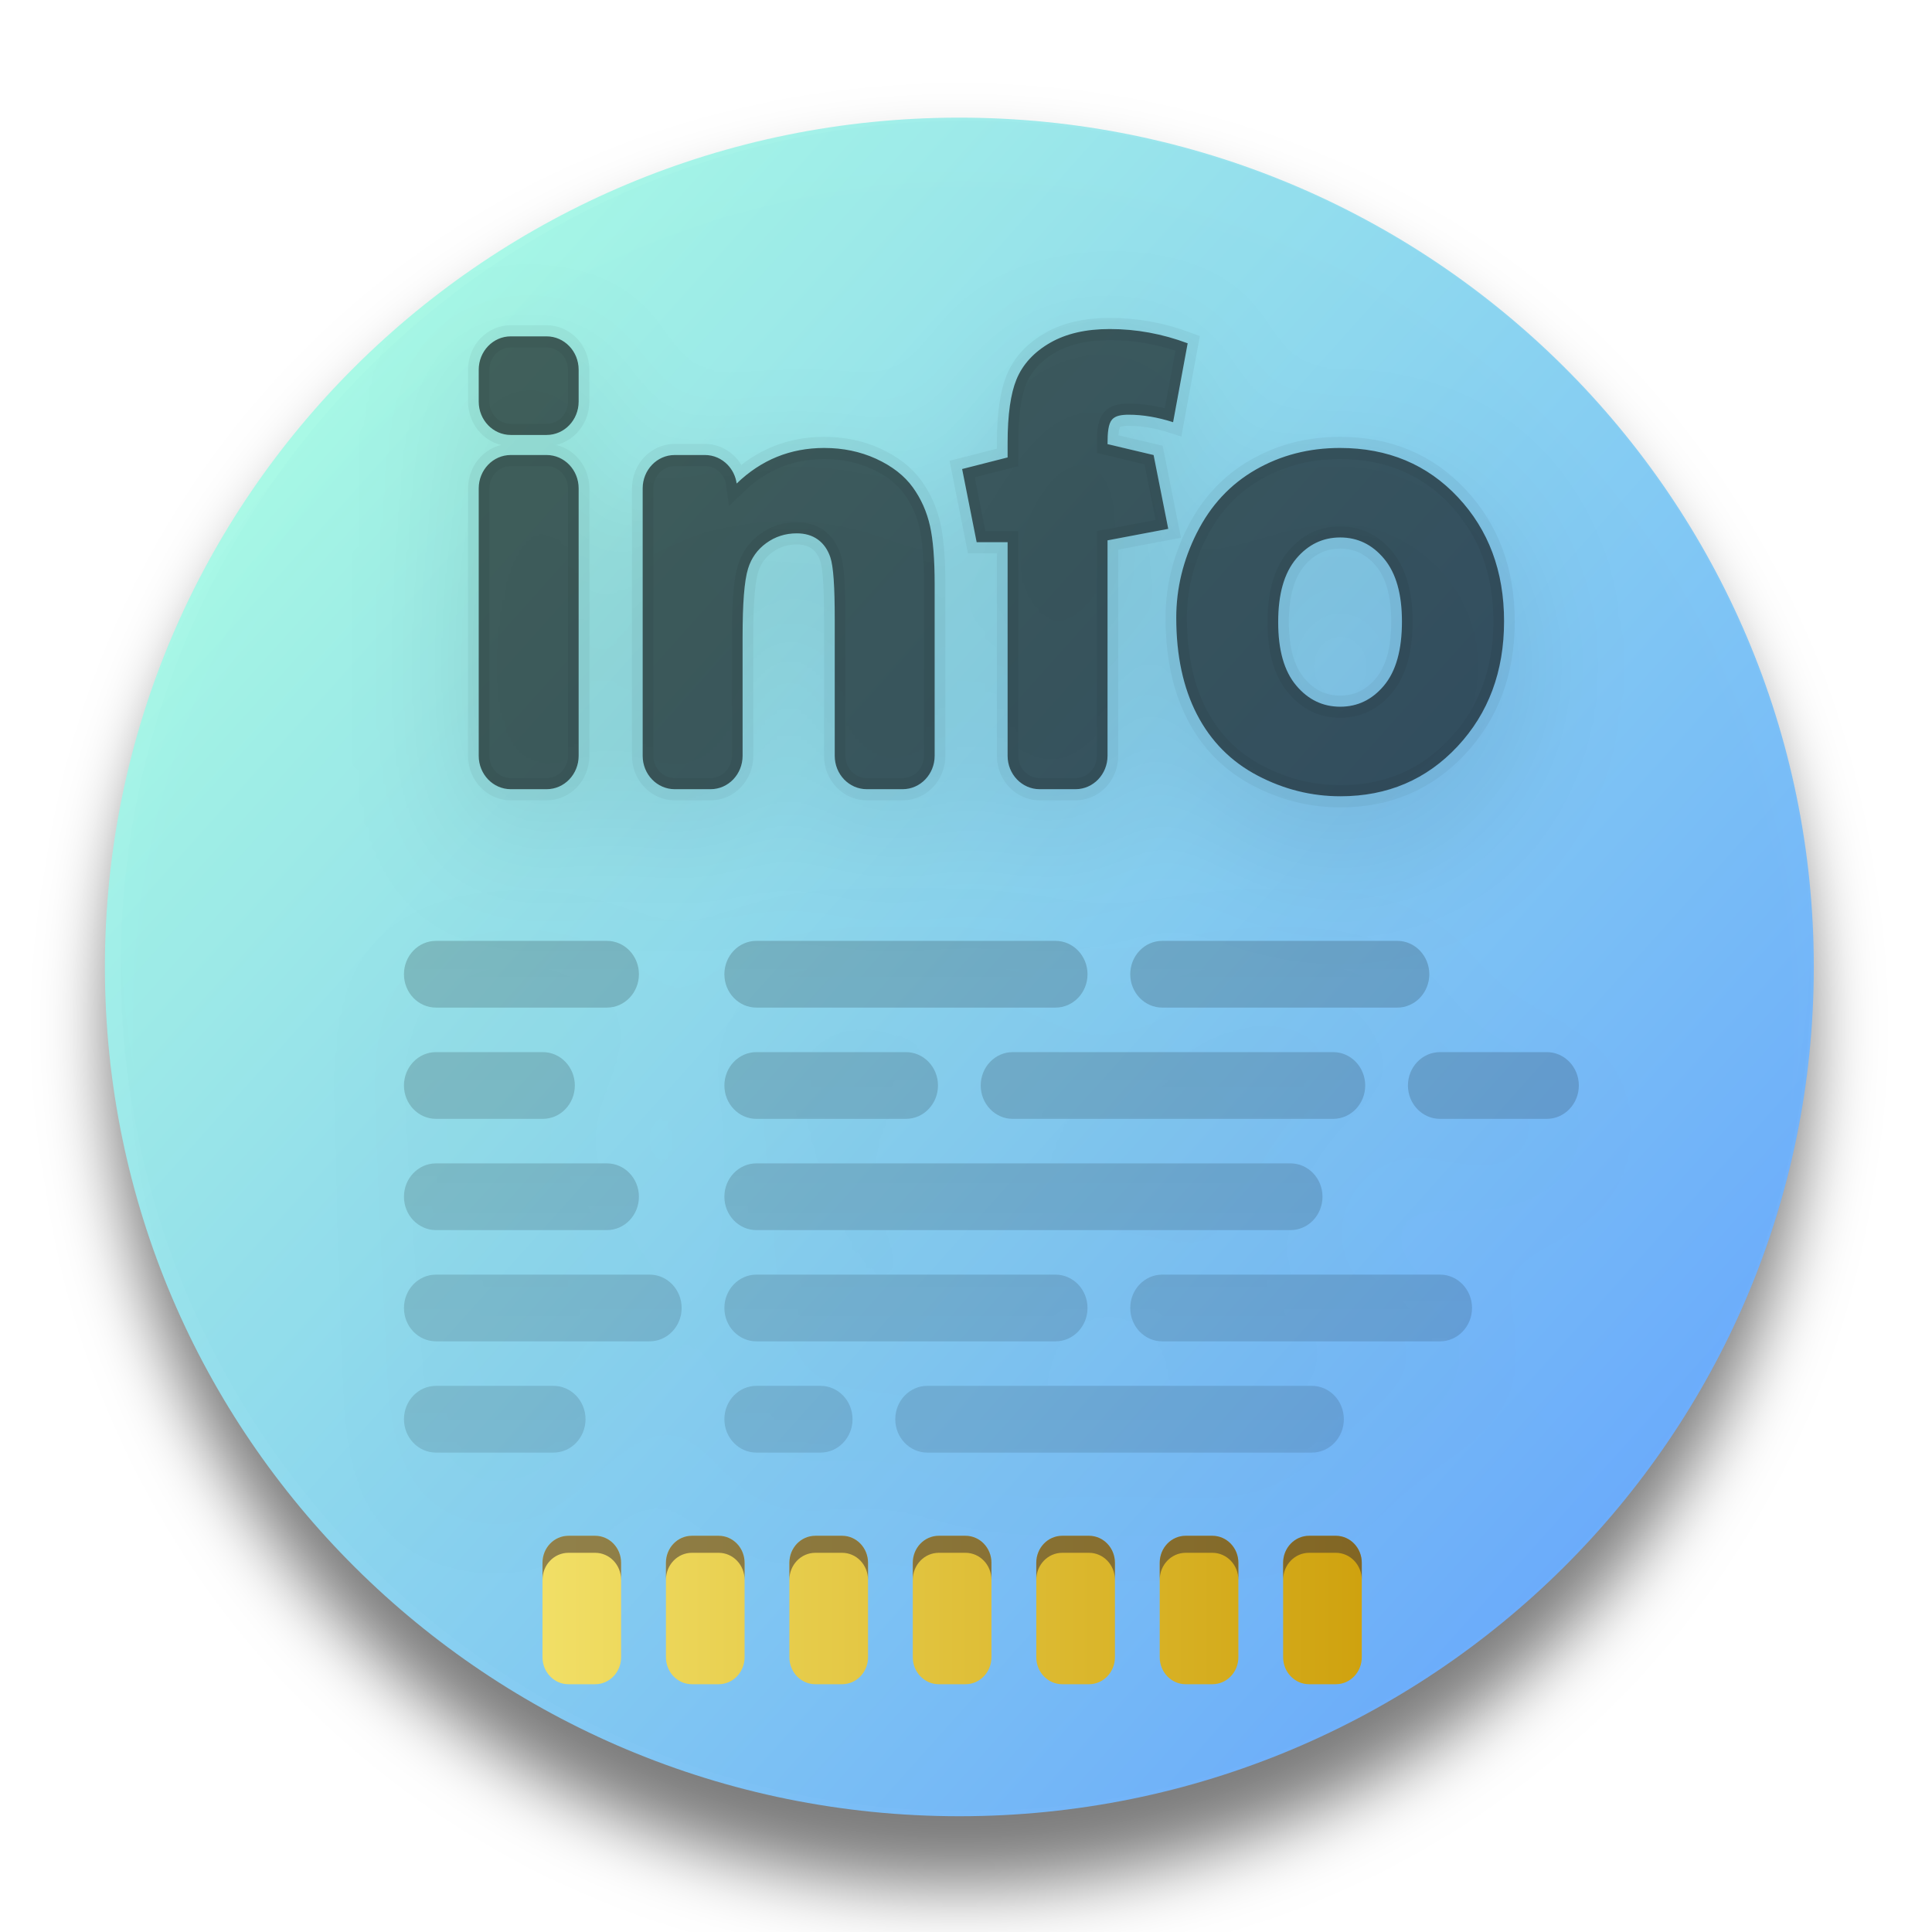
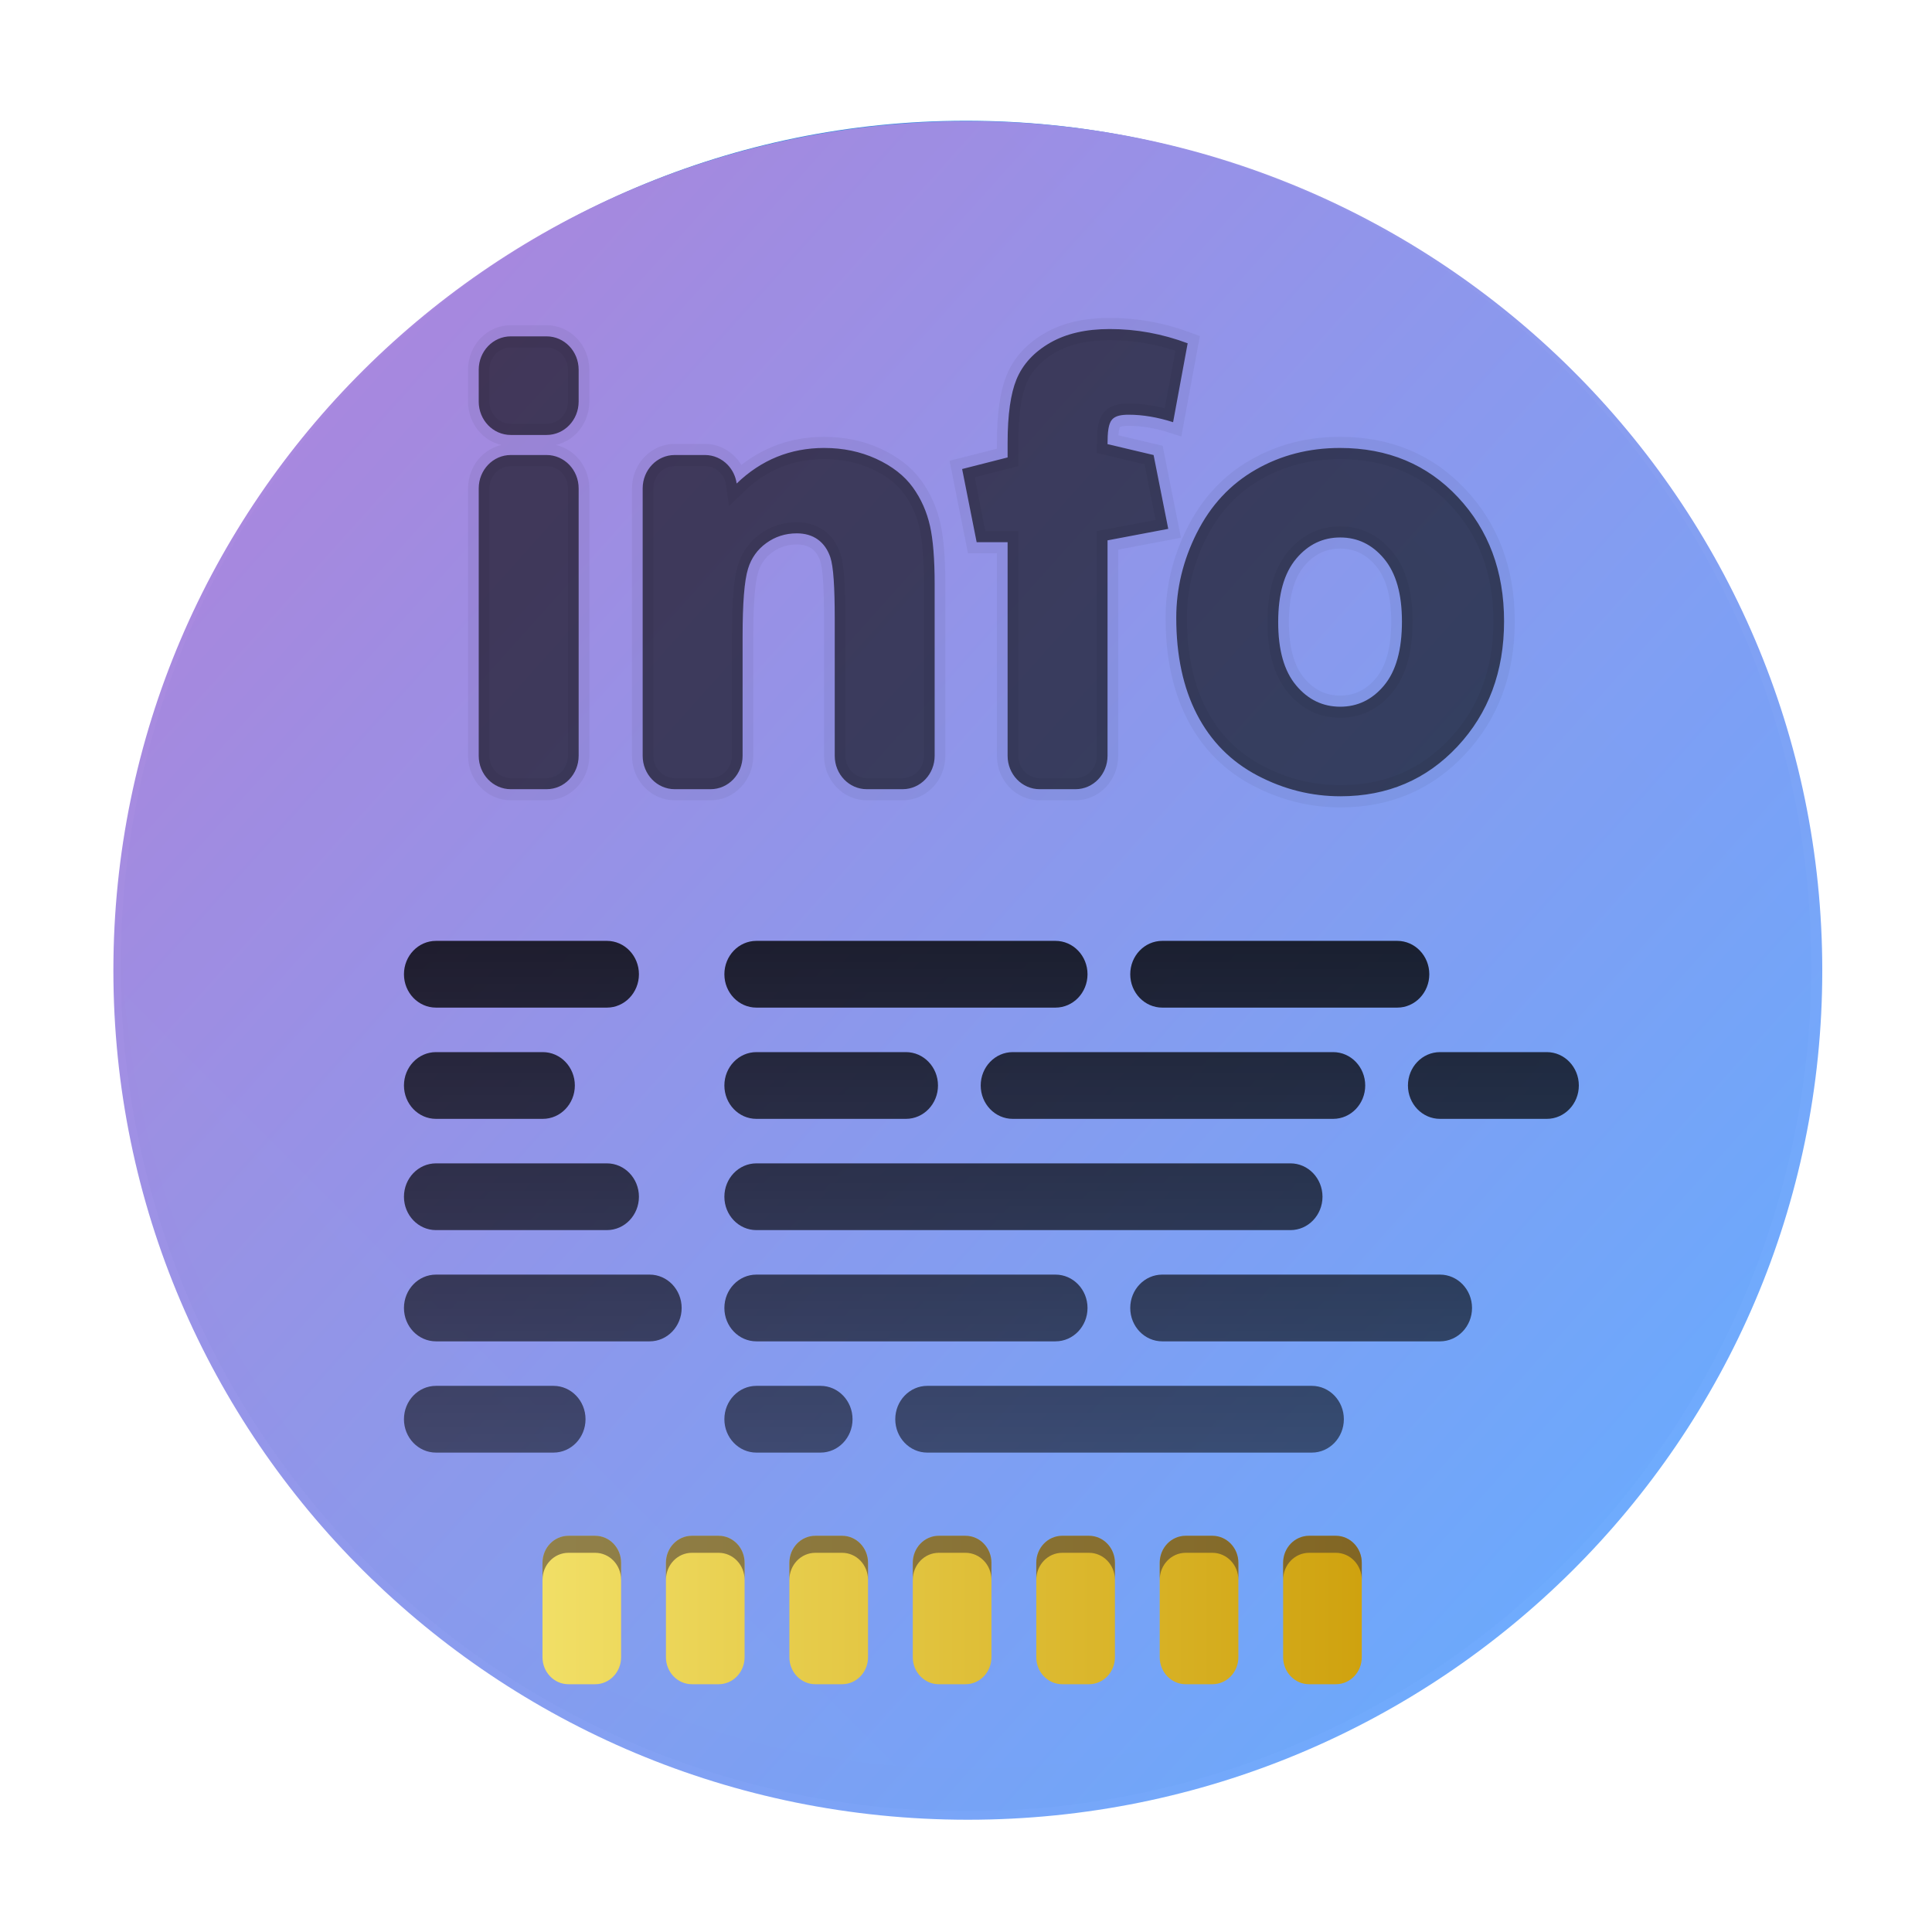
<svg xmlns="http://www.w3.org/2000/svg" xmlns:xlink="http://www.w3.org/1999/xlink" version="1" width="48" height="48" id="svg22">
  <defs id="defs8">
    <linearGradient id="linearGradient4167">
      <stop style="stop-color:#29a883;stop-opacity:1;" offset="0" id="stop2" />
      <stop style="stop-color:#3485fd;stop-opacity:1" offset="1" id="stop4" />
    </linearGradient>
    <linearGradient xlink:href="#linearGradient4167" id="linearGradient4161" x1="-44" y1="-4" x2="-4" y2="-44" gradientUnits="userSpaceOnUse" gradientTransform="matrix(1.05,0,0,1.05,1.2,1.2)" />
    <linearGradient id="linearGradient2403" x1="37.452" x2="37.452" y1="9.473" y2="14.003" gradientTransform="matrix(0.74046,0,0,1.4809,28.731,9.3751)" gradientUnits="userSpaceOnUse">
      <stop stop-color="#2e3440" offset="0" id="stop29845" />
      <stop stop-color="#4c566a" offset="1" id="stop29847" />
    </linearGradient>
    <linearGradient id="linearGradient4426" x1="39.58" x2="39.58" y1="17.903" y2="20.147" gradientUnits="userSpaceOnUse">
      <stop stop-color="#2e3440" stop-opacity=".25" offset="0" id="stop29850" />
      <stop stop-color="#2e3440" stop-opacity="0" offset="1" id="stop29852" />
    </linearGradient>
    <linearGradient id="linearGradient35715" y1="1003.36" y2="1027.36" x1="-93" x2="-70" gradientUnits="userSpaceOnUse" gradientTransform="translate(188.253,-1036.735)">
      <stop stop-color="#292c2f" id="stop35711" />
      <stop offset="1" stop-opacity="0" id="stop35713" style="stop-color:#000000;stop-opacity:0.06;" />
    </linearGradient>
    <filter x="-0.045" y="-0.05" width="1.09" height="1.128" filterUnits="objectBoundingBox" id="filter-11">
      <feOffset dx="0" dy="2" in="SourceAlpha" result="shadowOffsetOuter1" id="feOffset84" />
      <feGaussianBlur stdDeviation="1.5" in="shadowOffsetOuter1" result="shadowBlurOuter1" id="feGaussianBlur86" />
      <feColorMatrix values="0 0 0 0 0   0 0 0 0 0   0 0 0 0 0  0 0 0 0.515 0" type="matrix" in="shadowBlurOuter1" id="feColorMatrix88" />
    </filter>
-     <linearGradient xlink:href="#linearGradient1022" id="linearGradient1024" x1="162.525" y1="45.557" x2="219.203" y2="101.693" gradientUnits="userSpaceOnUse" gradientTransform="matrix(0.5307186,0,0,0.5861203,-77.6043,-18.09663)" />
+     <linearGradient xlink:href="#linearGradient1022" id="linearGradient1024" x1="162.525" y1="45.557" x2="219.203" y2="101.693" gradientUnits="userSpaceOnUse" gradientTransform="matrix(0.5307186,0,0,0.5861203,-77.60429,-18.09663)" />
    <linearGradient id="linearGradient1022">
-       <stop style="stop-color:#a9fae6;stop-opacity:1" offset="0" id="stop1018" />
+       <stop style="stop-color:#aa87de;stop-opacity:1" offset="0" id="stop1018" />
      <stop style="stop-color:#6babfe;stop-opacity:1" offset="1" id="stop1020" />
    </linearGradient>
-     <filter x="-0.16" y="-0.367" width="1.321" height="1.829" filterUnits="objectBoundingBox" id="filter-1">
+     <filter x="-0.131" y="-0.313" width="1.262" height="1.713" filterUnits="objectBoundingBox" id="filter-1">
      <feOffset dx="0" dy="2" in="SourceAlpha" result="shadowOffsetOuter1" id="feOffset6" />
      <feGaussianBlur stdDeviation="3" in="shadowOffsetOuter1" result="shadowBlurOuter1" id="feGaussianBlur8" />
      <feComposite in="shadowBlurOuter1" in2="SourceAlpha" operator="out" result="shadowBlurOuter1" id="feComposite10" />
      <feColorMatrix values="0 0 0 0 0   0 0 0 0 0   0 0 0 0 0  0 0 0 0.2 0" type="matrix" in="shadowBlurOuter1" result="shadowMatrixOuter1" id="feColorMatrix12" />
      <feMerge id="feMerge18">
        <feMergeNode in="shadowMatrixOuter1" id="feMergeNode14" />
        <feMergeNode in="SourceGraphic" id="feMergeNode16" />
      </feMerge>
    </filter>
    <linearGradient x1="36.537" y1="83.691" x2="36.537" y2="119.072" id="linearGradient-13" gradientTransform="matrix(1.546384,0,0,0.6466698,-76,-55)" gradientUnits="userSpaceOnUse">
      <stop stop-color="#000000" stop-opacity="0.8" offset="0%" id="stop114" />
      <stop stop-color="#000000" stop-opacity="0.531" offset="99.472%" id="stop116" />
    </linearGradient>
    <filter x="-0.16" y="-0.367" width="1.321" height="1.829" filterUnits="objectBoundingBox" id="filter633">
      <feOffset dx="0" dy="2" in="SourceAlpha" result="shadowOffsetOuter1" id="feOffset619" />
      <feGaussianBlur stdDeviation="3" in="shadowOffsetOuter1" result="shadowBlurOuter1" id="feGaussianBlur621" />
      <feComposite in="shadowBlurOuter1" in2="SourceAlpha" operator="out" result="shadowBlurOuter1" id="feComposite623" />
      <feColorMatrix values="0 0 0 0 0   0 0 0 0 0   0 0 0 0 0  0 0 0 0.2 0" type="matrix" in="shadowBlurOuter1" result="shadowMatrixOuter1" id="feColorMatrix625" />
      <feMerge id="feMerge631">
        <feMergeNode in="shadowMatrixOuter1" id="feMergeNode627" />
        <feMergeNode in="SourceGraphic" id="feMergeNode629" />
      </feMerge>
    </filter>
    <linearGradient xlink:href="#linearGradient1045" id="linearGradient1047" x1="37.873" y1="129.582" x2="90.797" y2="129.582" gradientUnits="userSpaceOnUse" gradientTransform="matrix(0.3846304,0,0,0.4006172,-1.089117,-11.91279)" />
    <linearGradient id="linearGradient1045">
      <stop style="stop-color:#f1df66;stop-opacity:1" offset="0" id="stop1041" />
      <stop style="stop-color:#cfa20f;stop-opacity:1" offset="1" id="stop1043" />
    </linearGradient>
  </defs>
  <rect style="fill:url(#linearGradient4161);fill-opacity:1;stroke-width:1.05" ry="21" rx="21" transform="matrix(0,-1,-1,0,0,0)" height="42" width="42" y="-45" x="-45" id="rect10" />
  <path d="M 3.012,23.475 C 3.008,23.65 3,23.824 3,24 3,35.634 12.366,45 24,45 35.634,45 45,35.634 45,24 45,23.824 44.992,23.65 44.987,23.475 44.71,34.863 35.458,43.95 24,43.95 12.542,43.95 3.29,34.863 3.013,23.475 Z" style="opacity:0.15;stroke-width:1.05" id="path12" />
-   <rect id="use135" x="-61" y="-38" width="80" height="72" rx="40" style="fill:#000000;fill-opacity:1;fill-rule:evenodd;stroke:none;stroke-width:1;filter:url(#filter-11)" transform="matrix(0.5291293,0,0,0.5925836,34.94654,25.50948)" ry="36" />
-   <rect style="opacity:0.984;fill:url(#linearGradient1024);fill-opacity:1;stroke:none;stroke-width:1.115;stroke-linecap:round;stroke-miterlimit:4;stroke-dasharray:none;stroke-opacity:1" id="rect1016" width="42.457" height="42.201" x="2.606" y="2.923" ry="21.1" rx="21.229" />
-   <path d="m -42,-28.17 h 1.678 c 0.414,0 0.789,0.168 1.061,0.439 0.271,0.271 0.439,0.646 0.439,1.061 v 1.432 c 0,0.414 -0.168,0.789 -0.439,1.061 -0.271,0.271 -0.646,0.439 -1.061,0.439 H -42 c -0.414,0 -0.789,-0.168 -1.061,-0.439 -0.271,-0.271 -0.439,-0.646 -0.439,-1.061 v -1.432 c 0,-0.414 0.168,-0.789 0.439,-1.061 0.271,-0.271 0.646,-0.439 1.061,-0.439 z m -1.5,18.853 v -12.02 c 0,-0.414 0.168,-0.789 0.439,-1.061 0.271,-0.271 0.646,-0.439 1.061,-0.439 h 1.678 c 0.414,0 0.789,0.168 1.061,0.439 0.271,0.271 0.439,0.646 0.439,1.061 v 12.02 c 0,0.414 -0.168,0.789 -0.439,1.061 -0.271,0.271 -0.646,0.439 -1.061,0.439 H -42 c -0.414,0 -0.789,-0.168 -1.061,-0.439 C -43.332,-8.528 -43.5,-8.903 -43.5,-9.317 Z m 21.344,-7.713 v 7.713 c 0,0.414 -0.168,0.789 -0.439,1.061 -0.271,0.271 -0.646,0.439 -1.061,0.439 h -1.678 c -0.414,0 -0.789,-0.168 -1.061,-0.439 -0.271,-0.271 -0.439,-0.646 -0.439,-1.061 v -6.155 c 0,-1.425 -0.059,-2.351 -0.207,-2.771 -0.12,-0.338 -0.31,-0.605 -0.58,-0.793 -0.274,-0.191 -0.606,-0.28 -0.99,-0.28 -0.531,0 -1.007,0.145 -1.429,0.439 -0.413,0.287 -0.697,0.668 -0.85,1.143 -0.179,0.553 -0.257,1.577 -0.257,3.067 v 5.35 c 0,0.414 -0.168,0.789 -0.439,1.061 -0.271,0.271 -0.646,0.439 -1.061,0.439 h -1.678 c -0.414,0 -0.789,-0.168 -1.061,-0.439 -0.271,-0.271 -0.439,-0.646 -0.439,-1.061 v -12.02 c 0,-0.414 0.168,-0.789 0.439,-1.061 0.271,-0.271 0.646,-0.439 1.061,-0.439 h 1.416 c 0.414,0 0.789,0.168 1.061,0.439 0.223,0.223 0.376,0.515 0.423,0.842 1.154,-1.068 2.521,-1.598 4.097,-1.598 0.885,0 1.693,0.163 2.426,0.484 0.762,0.335 1.333,0.768 1.723,1.286 0.386,0.513 0.656,1.094 0.807,1.745 0.141,0.607 0.216,1.476 0.216,2.608 z m 8.093,7.713 c 0,0.414 -0.168,0.789 -0.439,1.061 -0.271,0.271 -0.646,0.439 -1.061,0.439 h -1.678 c -0.414,0 -0.789,-0.168 -1.061,-0.439 -0.271,-0.271 -0.439,-0.646 -0.439,-1.061 v -9.602 h -1.449 l -0.68,-3.288 2.129,-0.521 v -0.664 c 0,-1.269 0.146,-2.213 0.413,-2.837 0.289,-0.676 0.815,-1.235 1.594,-1.661 0.731,-0.4 1.653,-0.609 2.773,-0.609 1.246,0 2.462,0.214 3.649,0.641 l -0.682,3.546 c -0.727,-0.223 -1.42,-0.336 -2.077,-0.336 -0.346,0 -0.621,0.045 -0.778,0.215 -0.177,0.192 -0.214,0.58 -0.214,1.107 l 2.156,0.49 0.686,3.318 -2.842,0.517 z m 4.179,-10.017 c 0.649,-1.244 1.571,-2.192 2.761,-2.847 1.176,-0.647 2.488,-0.973 3.938,-0.973 2.251,0 4.091,0.744 5.528,2.217 C 3.776,-19.467 4.5,-17.613 4.5,-15.366 c 0,2.263 -0.73,4.135 -2.177,5.623 -1.452,1.493 -3.278,2.244 -5.483,2.244 -1.352,0 -2.642,-0.308 -3.87,-0.925 -1.251,-0.629 -2.202,-1.551 -2.853,-2.765 -0.637,-1.187 -0.963,-2.631 -0.963,-4.335 0,-1.312 0.319,-2.582 0.96,-3.809 z m 3.81,4.007 c 0,1.239 0.269,2.201 0.856,2.863 0.553,0.625 1.235,0.94 2.047,0.94 0.811,0 1.49,-0.315 2.039,-0.939 0.583,-0.663 0.851,-1.635 0.851,-2.891 0,-1.223 -0.268,-2.176 -0.851,-2.838 -0.549,-0.624 -1.228,-0.939 -2.039,-0.939 -0.812,0 -1.494,0.315 -2.047,0.94 -0.587,0.663 -0.856,1.624 -0.856,2.863 z" id="info" style="fill:#000000;fill-opacity:0.6;fill-rule:nonzero;stroke:#000000;stroke-width:1;stroke-opacity:0.05;filter:url(#filter-1)" transform="matrix(0.5307186,0,0,0.5527774,34.97992,23.92839)" />
-   <path d="m -40,19 c 0.828,0 1.5,0.672 1.5,1.5 0,0.828 -0.672,1.5 -1.5,1.5 h -5.5 c -0.828,0 -1.5,-0.672 -1.5,-1.5 0,-0.828 0.672,-1.5 1.5,-1.5 z m 12.5,0 c 0.828,0 1.5,0.672 1.5,1.5 0,0.828 -0.672,1.5 -1.5,1.5 h -3 c -0.828,0 -1.5,-0.672 -1.5,-1.5 0,-0.828 0.672,-1.5 1.5,-1.5 z m 23,0 c 0.828,0 1.5,0.672 1.5,1.5 0,0.828 -0.672,1.5 -1.5,1.5 h -18 c -0.828,0 -1.5,-0.672 -1.5,-1.5 0,-0.828 0.672,-1.5 1.5,-1.5 z m -31,-5 c 0.828,0 1.5,0.672 1.5,1.5 0,0.828 -0.672,1.5 -1.5,1.5 h -10 c -0.828,0 -1.5,-0.672 -1.5,-1.5 0,-0.828 0.672,-1.5 1.5,-1.5 z m 19,0 c 0.828,0 1.5,0.672 1.5,1.5 0,0.828 -0.672,1.5 -1.5,1.5 h -14 c -0.828,0 -1.5,-0.672 -1.5,-1.5 0,-0.828 0.672,-1.5 1.5,-1.5 z m 18,0 c 0.828,0 1.5,0.672 1.5,1.5 0,0.828 -0.672,1.5 -1.5,1.5 h -13 c -0.828,0 -1.5,-0.672 -1.5,-1.5 0,-0.828 0.672,-1.5 1.5,-1.5 z m -39,-5 c 0.828,0 1.5,0.672 1.5,1.5 0,0.828 -0.672,1.5 -1.5,1.5 h -8 c -0.828,0 -1.5,-0.672 -1.5,-1.5 0,-0.828 0.672,-1.5 1.5,-1.5 z m 32,0 c 0.828,0 1.5,0.672 1.5,1.5 0,0.828 -0.672,1.5 -1.5,1.5 h -25 c -0.828,0 -1.5,-0.672 -1.5,-1.5 0,-0.828 0.672,-1.5 1.5,-1.5 z m -35,-5 c 0.828,0 1.5,0.672 1.5,1.5 0,0.828 -0.672,1.5 -1.5,1.5 h -5 c -0.828,0 -1.5,-0.672 -1.5,-1.5 0,-0.828 0.672,-1.5 1.5,-1.5 z m 17,0 c 0.828,0 1.5,0.672 1.5,1.5 0,0.828 -0.672,1.5 -1.5,1.5 h -7 c -0.828,0 -1.5,-0.672 -1.5,-1.5 0,-0.828 0.672,-1.5 1.5,-1.5 z m 20,0 c 0.828,0 1.5,0.672 1.5,1.5 0,0.828 -0.672,1.5 -1.5,1.5 h -15 c -0.828,0 -1.5,-0.672 -1.5,-1.5 0,-0.828 0.672,-1.5 1.5,-1.5 z m 10,0 c 0.828,0 1.5,0.672 1.5,1.5 0,0.828 -0.672,1.5 -1.5,1.5 h -5 c -0.828,0 -1.5,-0.672 -1.5,-1.5 0,-0.828 0.672,-1.5 1.5,-1.5 z m -44,-5 c 0.828,0 1.5,0.672 1.5,1.5 0,0.828 -0.672,1.5 -1.5,1.5 h -8 c -0.828,0 -1.5,-0.672 -1.5,-1.5 0,-0.828 0.672,-1.5 1.5,-1.5 z m 21,0 c 0.828,0 1.5,0.672 1.5,1.5 0,0.828 -0.672,1.5 -1.5,1.5 h -14 c -0.828,0 -1.5,-0.672 -1.5,-1.5 0,-0.828 0.672,-1.5 1.5,-1.5 z m 16,0 c 0.828,0 1.5,0.672 1.5,1.5 0,0.828 -0.672,1.5 -1.5,1.5 h -11 c -0.828,0 -1.5,-0.672 -1.5,-1.5 0,-0.828 0.672,-1.5 1.5,-1.5 z" id="path143" style="opacity:0.229;fill:url(#linearGradient-13);fill-rule:evenodd;stroke:none;stroke-width:1;filter:url(#filter-1)" transform="matrix(0.5307186,0,0,0.5527774,34.97992,23.92839)" />
+   <rect style="opacity:0.984;fill:url(#linearGradient1024);fill-opacity:1;stroke:none;stroke-width:1.115;stroke-linecap:round;stroke-miterlimit:4;stroke-dasharray:none;stroke-opacity:1" id="rect1016" width="42.457" height="42.201" x="2.817" y="3.01" ry="21.1" rx="21.229" />
+   <path d="m -42,-28.17 h 1.678 c 0.414,0 0.789,0.168 1.061,0.439 0.271,0.271 0.439,0.646 0.439,1.061 v 1.432 c 0,0.414 -0.168,0.789 -0.439,1.061 -0.271,0.271 -0.646,0.439 -1.061,0.439 H -42 c -0.414,0 -0.789,-0.168 -1.061,-0.439 -0.271,-0.271 -0.439,-0.646 -0.439,-1.061 v -1.432 c 0,-0.414 0.168,-0.789 0.439,-1.061 0.271,-0.271 0.646,-0.439 1.061,-0.439 z m -1.5,18.853 v -12.02 c 0,-0.414 0.168,-0.789 0.439,-1.061 0.271,-0.271 0.646,-0.439 1.061,-0.439 h 1.678 c 0.414,0 0.789,0.168 1.061,0.439 0.271,0.271 0.439,0.646 0.439,1.061 v 12.02 c 0,0.414 -0.168,0.789 -0.439,1.061 -0.271,0.271 -0.646,0.439 -1.061,0.439 H -42 c -0.414,0 -0.789,-0.168 -1.061,-0.439 C -43.332,-8.528 -43.5,-8.903 -43.5,-9.317 Z m 21.344,-7.713 v 7.713 c 0,0.414 -0.168,0.789 -0.439,1.061 -0.271,0.271 -0.646,0.439 -1.061,0.439 h -1.678 c -0.414,0 -0.789,-0.168 -1.061,-0.439 -0.271,-0.271 -0.439,-0.646 -0.439,-1.061 v -6.155 c 0,-1.425 -0.059,-2.351 -0.207,-2.771 -0.12,-0.338 -0.31,-0.605 -0.58,-0.793 -0.274,-0.191 -0.606,-0.28 -0.99,-0.28 -0.531,0 -1.007,0.145 -1.429,0.439 -0.413,0.287 -0.697,0.668 -0.85,1.143 -0.179,0.553 -0.257,1.577 -0.257,3.067 v 5.35 c 0,0.414 -0.168,0.789 -0.439,1.061 -0.271,0.271 -0.646,0.439 -1.061,0.439 h -1.678 c -0.414,0 -0.789,-0.168 -1.061,-0.439 -0.271,-0.271 -0.439,-0.646 -0.439,-1.061 v -12.02 c 0,-0.414 0.168,-0.789 0.439,-1.061 0.271,-0.271 0.646,-0.439 1.061,-0.439 h 1.416 c 0.414,0 0.789,0.168 1.061,0.439 0.223,0.223 0.376,0.515 0.423,0.842 1.154,-1.068 2.521,-1.598 4.097,-1.598 0.885,0 1.693,0.163 2.426,0.484 0.762,0.335 1.333,0.768 1.723,1.286 0.386,0.513 0.656,1.094 0.807,1.745 0.141,0.607 0.216,1.476 0.216,2.608 z m 8.093,7.713 c 0,0.414 -0.168,0.789 -0.439,1.061 -0.271,0.271 -0.646,0.439 -1.061,0.439 h -1.678 c -0.414,0 -0.789,-0.168 -1.061,-0.439 -0.271,-0.271 -0.439,-0.646 -0.439,-1.061 v -9.602 h -1.449 l -0.68,-3.288 2.129,-0.521 v -0.664 c 0,-1.269 0.146,-2.213 0.413,-2.837 0.289,-0.676 0.815,-1.235 1.594,-1.661 0.731,-0.4 1.653,-0.609 2.773,-0.609 1.246,0 2.462,0.214 3.649,0.641 l -0.682,3.546 c -0.727,-0.223 -1.42,-0.336 -2.077,-0.336 -0.346,0 -0.621,0.045 -0.778,0.215 -0.177,0.192 -0.214,0.58 -0.214,1.107 l 2.156,0.49 0.686,3.318 -2.842,0.517 z m 4.179,-10.017 c 0.649,-1.244 1.571,-2.192 2.761,-2.847 1.176,-0.647 2.488,-0.973 3.938,-0.973 2.251,0 4.091,0.744 5.528,2.217 C 3.776,-19.467 4.5,-17.613 4.5,-15.366 c 0,2.263 -0.73,4.135 -2.177,5.623 -1.452,1.493 -3.278,2.244 -5.483,2.244 -1.352,0 -2.642,-0.308 -3.87,-0.925 -1.251,-0.629 -2.202,-1.551 -2.853,-2.765 -0.637,-1.187 -0.963,-2.631 -0.963,-4.335 0,-1.312 0.319,-2.582 0.96,-3.809 z m 3.81,4.007 c 0,1.239 0.269,2.201 0.856,2.863 0.553,0.625 1.235,0.94 2.047,0.94 0.811,0 1.49,-0.315 2.039,-0.939 0.583,-0.663 0.851,-1.635 0.851,-2.891 0,-1.223 -0.268,-2.176 -0.851,-2.838 -0.549,-0.624 -1.228,-0.939 -2.039,-0.939 -0.812,0 -1.494,0.315 -2.047,0.94 -0.587,0.663 -0.856,1.624 -0.856,2.863 z" id="info" style="fill:#000000;fill-opacity:0.6;fill-rule:nonzero;stroke:#000000;stroke-width:1;stroke-opacity:0.05" transform="matrix(0.5307186,0,0,0.5527774,34.97992,23.92839)" />
+   <path d="m -40,19 c 0.828,0 1.5,0.672 1.5,1.5 0,0.828 -0.672,1.5 -1.5,1.5 h -5.5 c -0.828,0 -1.5,-0.672 -1.5,-1.5 0,-0.828 0.672,-1.5 1.5,-1.5 z m 12.5,0 c 0.828,0 1.5,0.672 1.5,1.5 0,0.828 -0.672,1.5 -1.5,1.5 h -3 c -0.828,0 -1.5,-0.672 -1.5,-1.5 0,-0.828 0.672,-1.5 1.5,-1.5 z m 23,0 c 0.828,0 1.5,0.672 1.5,1.5 0,0.828 -0.672,1.5 -1.5,1.5 h -18 c -0.828,0 -1.5,-0.672 -1.5,-1.5 0,-0.828 0.672,-1.5 1.5,-1.5 z m -31,-5 c 0.828,0 1.5,0.672 1.5,1.5 0,0.828 -0.672,1.5 -1.5,1.5 h -10 c -0.828,0 -1.5,-0.672 -1.5,-1.5 0,-0.828 0.672,-1.5 1.5,-1.5 z m 19,0 c 0.828,0 1.5,0.672 1.5,1.5 0,0.828 -0.672,1.5 -1.5,1.5 h -14 c -0.828,0 -1.5,-0.672 -1.5,-1.5 0,-0.828 0.672,-1.5 1.5,-1.5 z m 18,0 c 0.828,0 1.5,0.672 1.5,1.5 0,0.828 -0.672,1.5 -1.5,1.5 h -13 c -0.828,0 -1.5,-0.672 -1.5,-1.5 0,-0.828 0.672,-1.5 1.5,-1.5 z m -39,-5 c 0.828,0 1.5,0.672 1.5,1.5 0,0.828 -0.672,1.5 -1.5,1.5 h -8 c -0.828,0 -1.5,-0.672 -1.5,-1.5 0,-0.828 0.672,-1.5 1.5,-1.5 z m 32,0 c 0.828,0 1.5,0.672 1.5,1.5 0,0.828 -0.672,1.5 -1.5,1.5 h -25 c -0.828,0 -1.5,-0.672 -1.5,-1.5 0,-0.828 0.672,-1.5 1.5,-1.5 z m -35,-5 c 0.828,0 1.5,0.672 1.5,1.5 0,0.828 -0.672,1.5 -1.5,1.5 h -5 c -0.828,0 -1.5,-0.672 -1.5,-1.5 0,-0.828 0.672,-1.5 1.5,-1.5 z m 17,0 c 0.828,0 1.5,0.672 1.5,1.5 0,0.828 -0.672,1.5 -1.5,1.5 h -7 c -0.828,0 -1.5,-0.672 -1.5,-1.5 0,-0.828 0.672,-1.5 1.5,-1.5 z m 20,0 c 0.828,0 1.5,0.672 1.5,1.5 0,0.828 -0.672,1.5 -1.5,1.5 h -15 c -0.828,0 -1.5,-0.672 -1.5,-1.5 0,-0.828 0.672,-1.5 1.5,-1.5 z m 10,0 c 0.828,0 1.5,0.672 1.5,1.5 0,0.828 -0.672,1.5 -1.5,1.5 h -5 c -0.828,0 -1.5,-0.672 -1.5,-1.5 0,-0.828 0.672,-1.5 1.5,-1.5 z m -44,-5 c 0.828,0 1.5,0.672 1.5,1.5 0,0.828 -0.672,1.5 -1.5,1.5 h -8 c -0.828,0 -1.5,-0.672 -1.5,-1.5 0,-0.828 0.672,-1.5 1.5,-1.5 z m 21,0 c 0.828,0 1.5,0.672 1.5,1.5 0,0.828 -0.672,1.5 -1.5,1.5 h -14 c -0.828,0 -1.5,-0.672 -1.5,-1.5 0,-0.828 0.672,-1.5 1.5,-1.5 z m 16,0 c 0.828,0 1.5,0.672 1.5,1.5 0,0.828 -0.672,1.5 -1.5,1.5 h -11 c -0.828,0 -1.5,-0.672 -1.5,-1.5 0,-0.828 0.672,-1.5 1.5,-1.5 z" id="path143" style="opacity:1;fill:url(#linearGradient-13);fill-rule:evenodd;stroke:none;stroke-width:1" transform="matrix(0.5307186,0,0,0.5527774,34.97992,23.92839)" />
  <path id="rect1026" d="m 14.123,38.157 c -0.358,0 -0.645,0.3 -0.645,0.672 v 2.343 c 0,0.372 0.288,0.672 0.645,0.672 h 0.663 c 0.358,0 0.645,-0.3 0.645,-0.672 v -2.343 c 0,-0.372 -0.288,-0.672 -0.645,-0.672 z m 3.067,0 c -0.358,0 -0.645,0.3 -0.645,0.672 v 2.343 c 0,0.372 0.288,0.672 0.645,0.672 h 0.664 c 0.358,0 0.645,-0.3 0.645,-0.672 v -2.343 c 0,-0.372 -0.288,-0.672 -0.645,-0.672 z m 3.067,0 c -0.358,0 -0.645,0.3 -0.645,0.672 v 2.343 c 0,0.372 0.288,0.672 0.645,0.672 h 0.664 c 0.358,0 0.645,-0.3 0.645,-0.672 v -2.343 c 0,-0.372 -0.288,-0.672 -0.645,-0.672 z m 3.067,0 c -0.358,0 -0.646,0.3 -0.646,0.672 v 2.343 c 0,0.372 0.289,0.672 0.646,0.672 h 0.663 c 0.358,0 0.645,-0.3 0.645,-0.672 v -2.343 c 0,-0.372 -0.288,-0.672 -0.645,-0.672 z m 3.067,0 c -0.358,0 -0.645,0.3 -0.645,0.672 v 2.343 c 0,0.372 0.288,0.672 0.645,0.672 h 0.664 c 0.358,0 0.645,-0.3 0.645,-0.672 v -2.343 c 0,-0.372 -0.288,-0.672 -0.645,-0.672 z m 3.067,0 c -0.358,0 -0.645,0.3 -0.645,0.672 v 2.343 c 0,0.372 0.288,0.672 0.645,0.672 h 0.663 c 0.358,0 0.646,-0.3 0.646,-0.672 v -2.343 c 0,-0.372 -0.289,-0.672 -0.646,-0.672 z m 3.067,0 c -0.358,0 -0.646,0.3 -0.646,0.672 v 2.343 c 0,0.372 0.289,0.672 0.646,0.672 h 0.663 c 0.358,0 0.645,-0.3 0.645,-0.672 v -2.343 c 0,-0.372 -0.288,-0.672 -0.645,-0.672 z" style="fill:url(#linearGradient1047);fill-opacity:1;stroke:none;stroke-width:0.785;stroke-linecap:round;stroke-miterlimit:4;stroke-dasharray:none;stroke-opacity:1" />
  <path id="path1049" d="m 14.123,38.156 c -0.358,0 -0.645,0.3 -0.645,0.672 v 0.423 c 0,-0.372 0.288,-0.672 0.645,-0.672 h 0.663 c 0.358,0 0.645,0.3 0.645,0.672 v -0.423 c 0,-0.372 -0.288,-0.672 -0.645,-0.672 z m 3.067,0 c -0.358,0 -0.645,0.3 -0.645,0.672 v 0.423 c 0,-0.372 0.288,-0.672 0.645,-0.672 h 0.664 c 0.358,0 0.645,0.3 0.645,0.672 v -0.423 c 0,-0.372 -0.288,-0.672 -0.645,-0.672 z m 3.067,0 c -0.358,0 -0.645,0.3 -0.645,0.672 v 0.423 c 0,-0.372 0.288,-0.672 0.645,-0.672 h 0.664 c 0.358,0 0.645,0.3 0.645,0.672 v -0.423 c 0,-0.372 -0.288,-0.672 -0.645,-0.672 z m 3.067,0 c -0.358,0 -0.646,0.3 -0.646,0.672 v 0.423 c 0,-0.372 0.289,-0.672 0.646,-0.672 h 0.663 c 0.358,0 0.645,0.3 0.645,0.672 v -0.423 c 0,-0.372 -0.288,-0.672 -0.645,-0.672 z m 3.067,0 c -0.358,0 -0.645,0.3 -0.645,0.672 v 0.423 c 0,-0.372 0.288,-0.672 0.645,-0.672 h 0.664 c 0.358,0 0.645,0.3 0.645,0.672 v -0.423 c 0,-0.372 -0.288,-0.672 -0.645,-0.672 z m 3.067,0 c -0.358,0 -0.645,0.3 -0.645,0.672 v 0.423 c 0,-0.372 0.288,-0.672 0.645,-0.672 h 0.663 c 0.358,0 0.646,0.3 0.646,0.672 v -0.423 c 0,-0.372 -0.289,-0.672 -0.646,-0.672 z m 3.067,0 c -0.358,0 -0.646,0.3 -0.646,0.672 v 0.423 c 0,-0.372 0.289,-0.672 0.646,-0.672 h 0.663 c 0.358,0 0.645,0.3 0.645,0.672 v -0.423 c 0,-0.372 -0.288,-0.672 -0.645,-0.672 z" style="fill:#453734;fill-opacity:0.557;stroke:none;stroke-width:0.785;stroke-linecap:round;stroke-miterlimit:4;stroke-dasharray:none;stroke-opacity:1" />
</svg>
